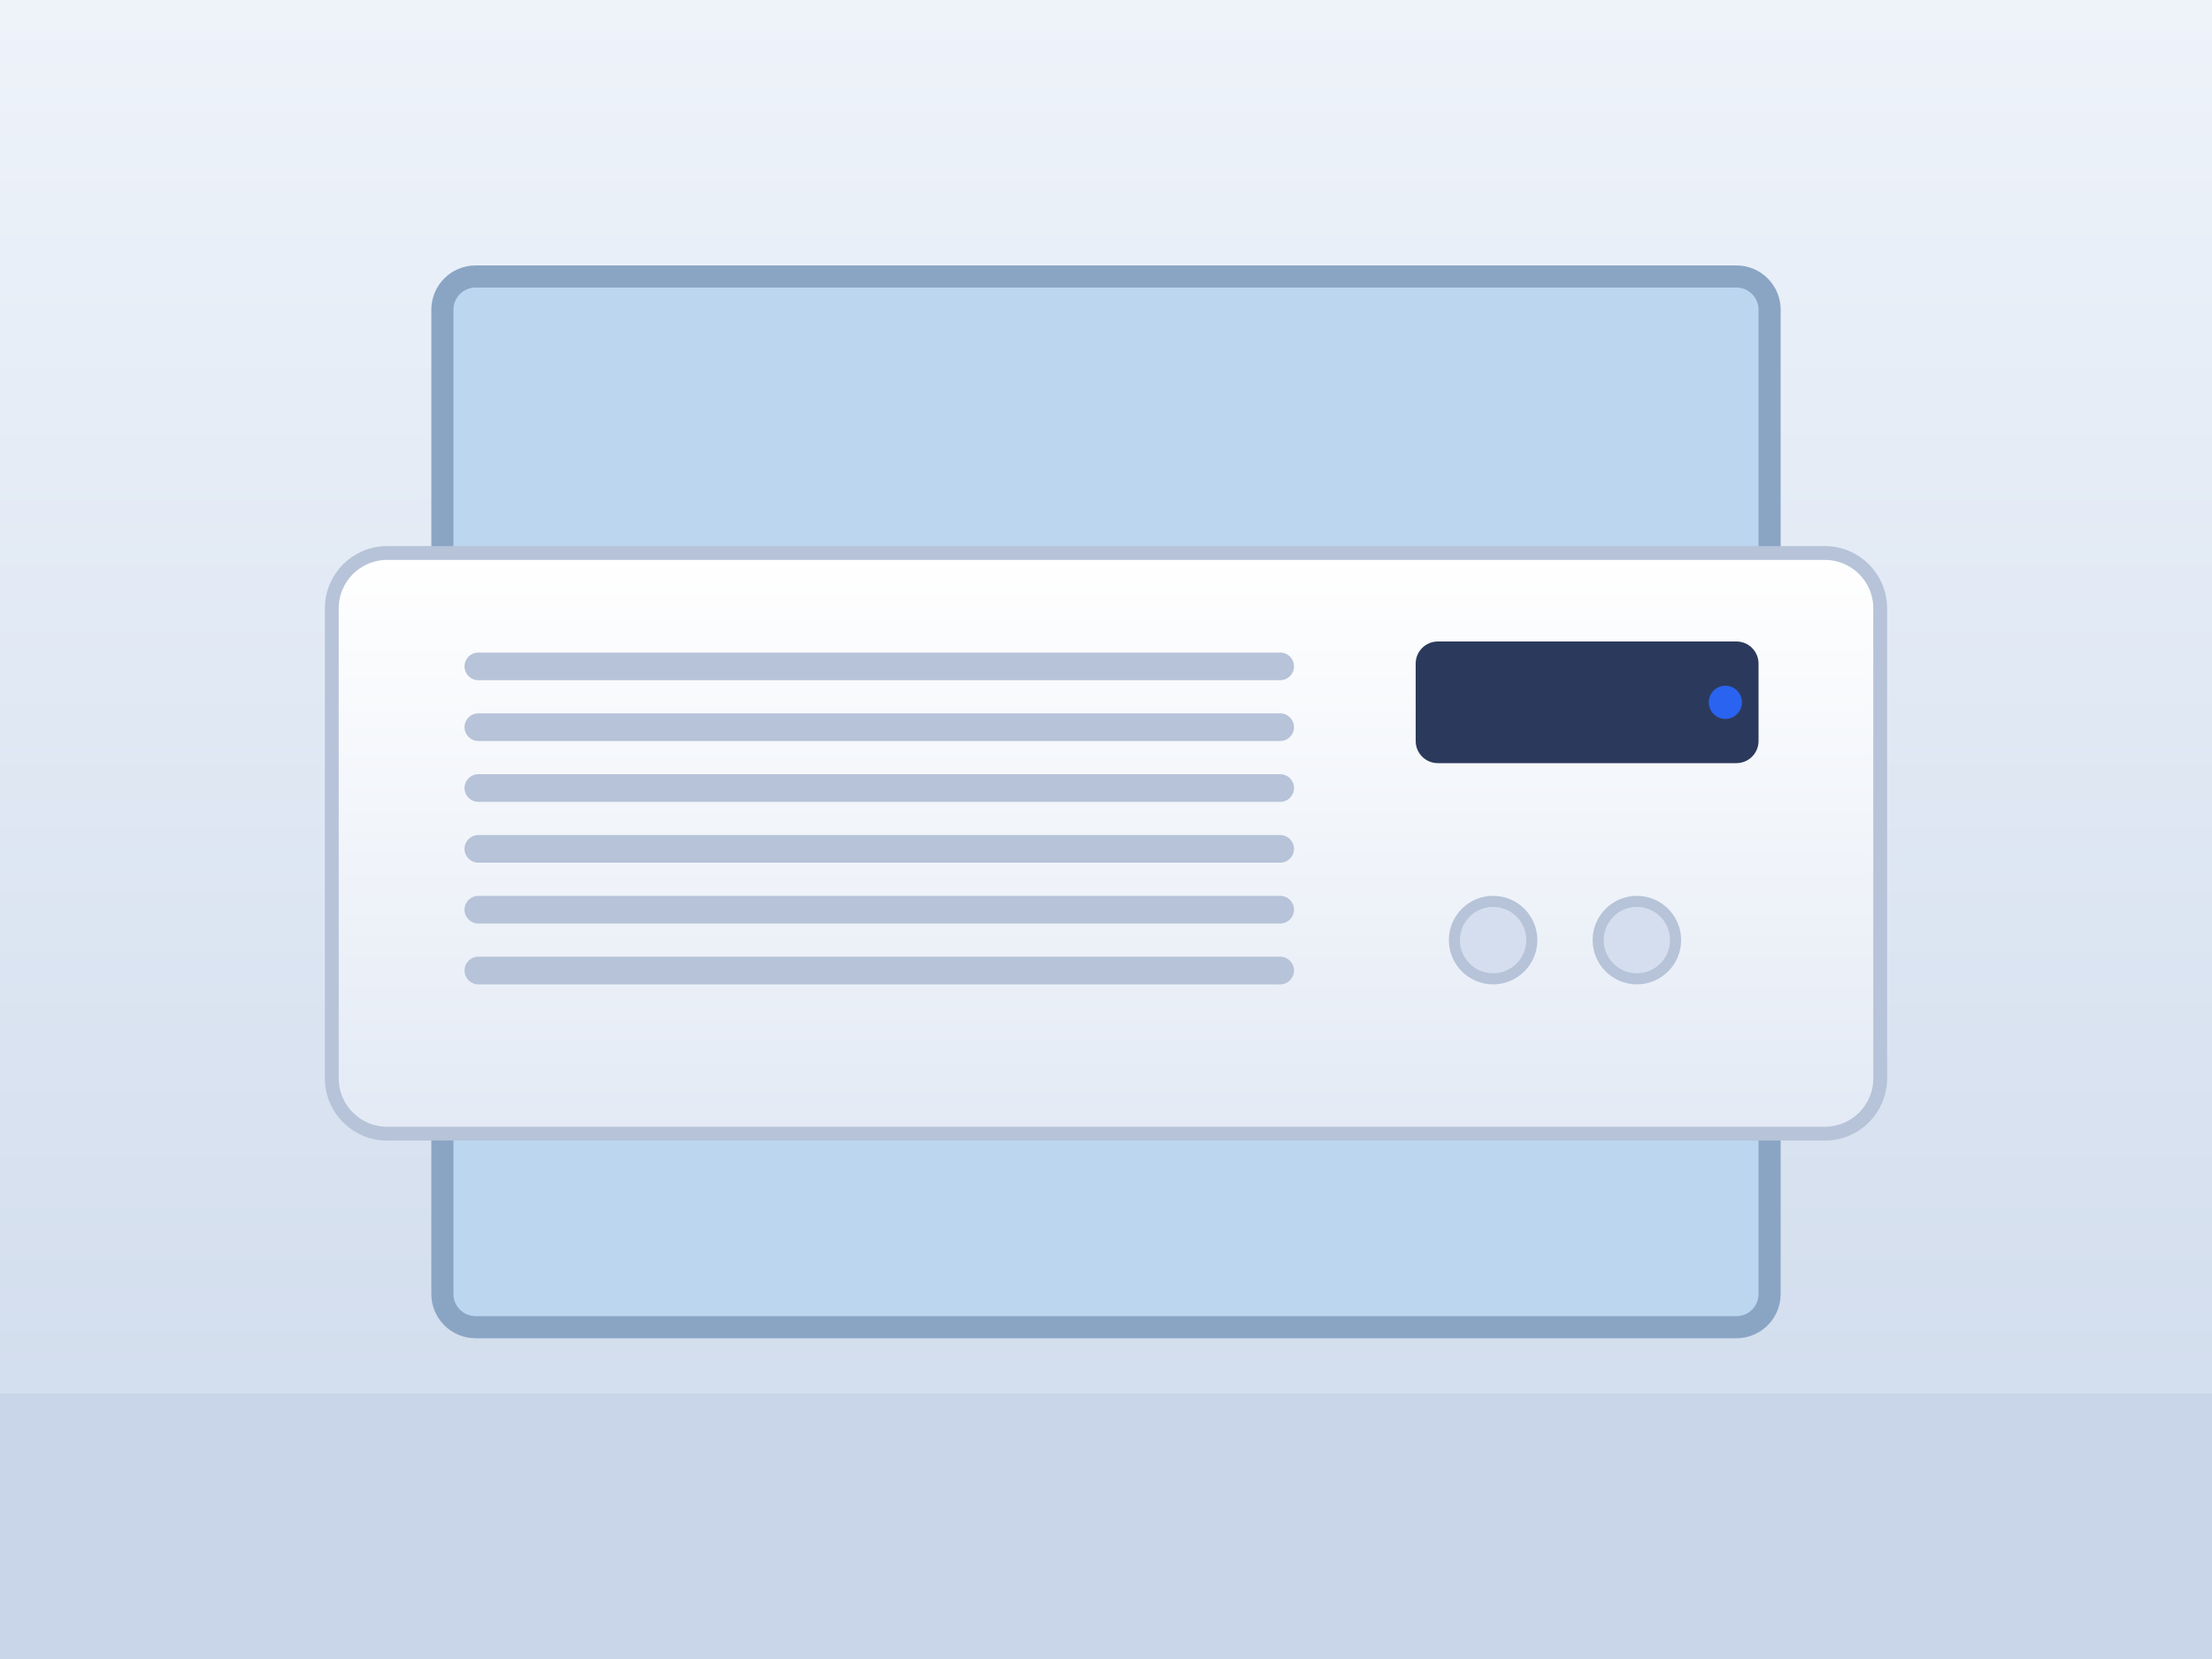
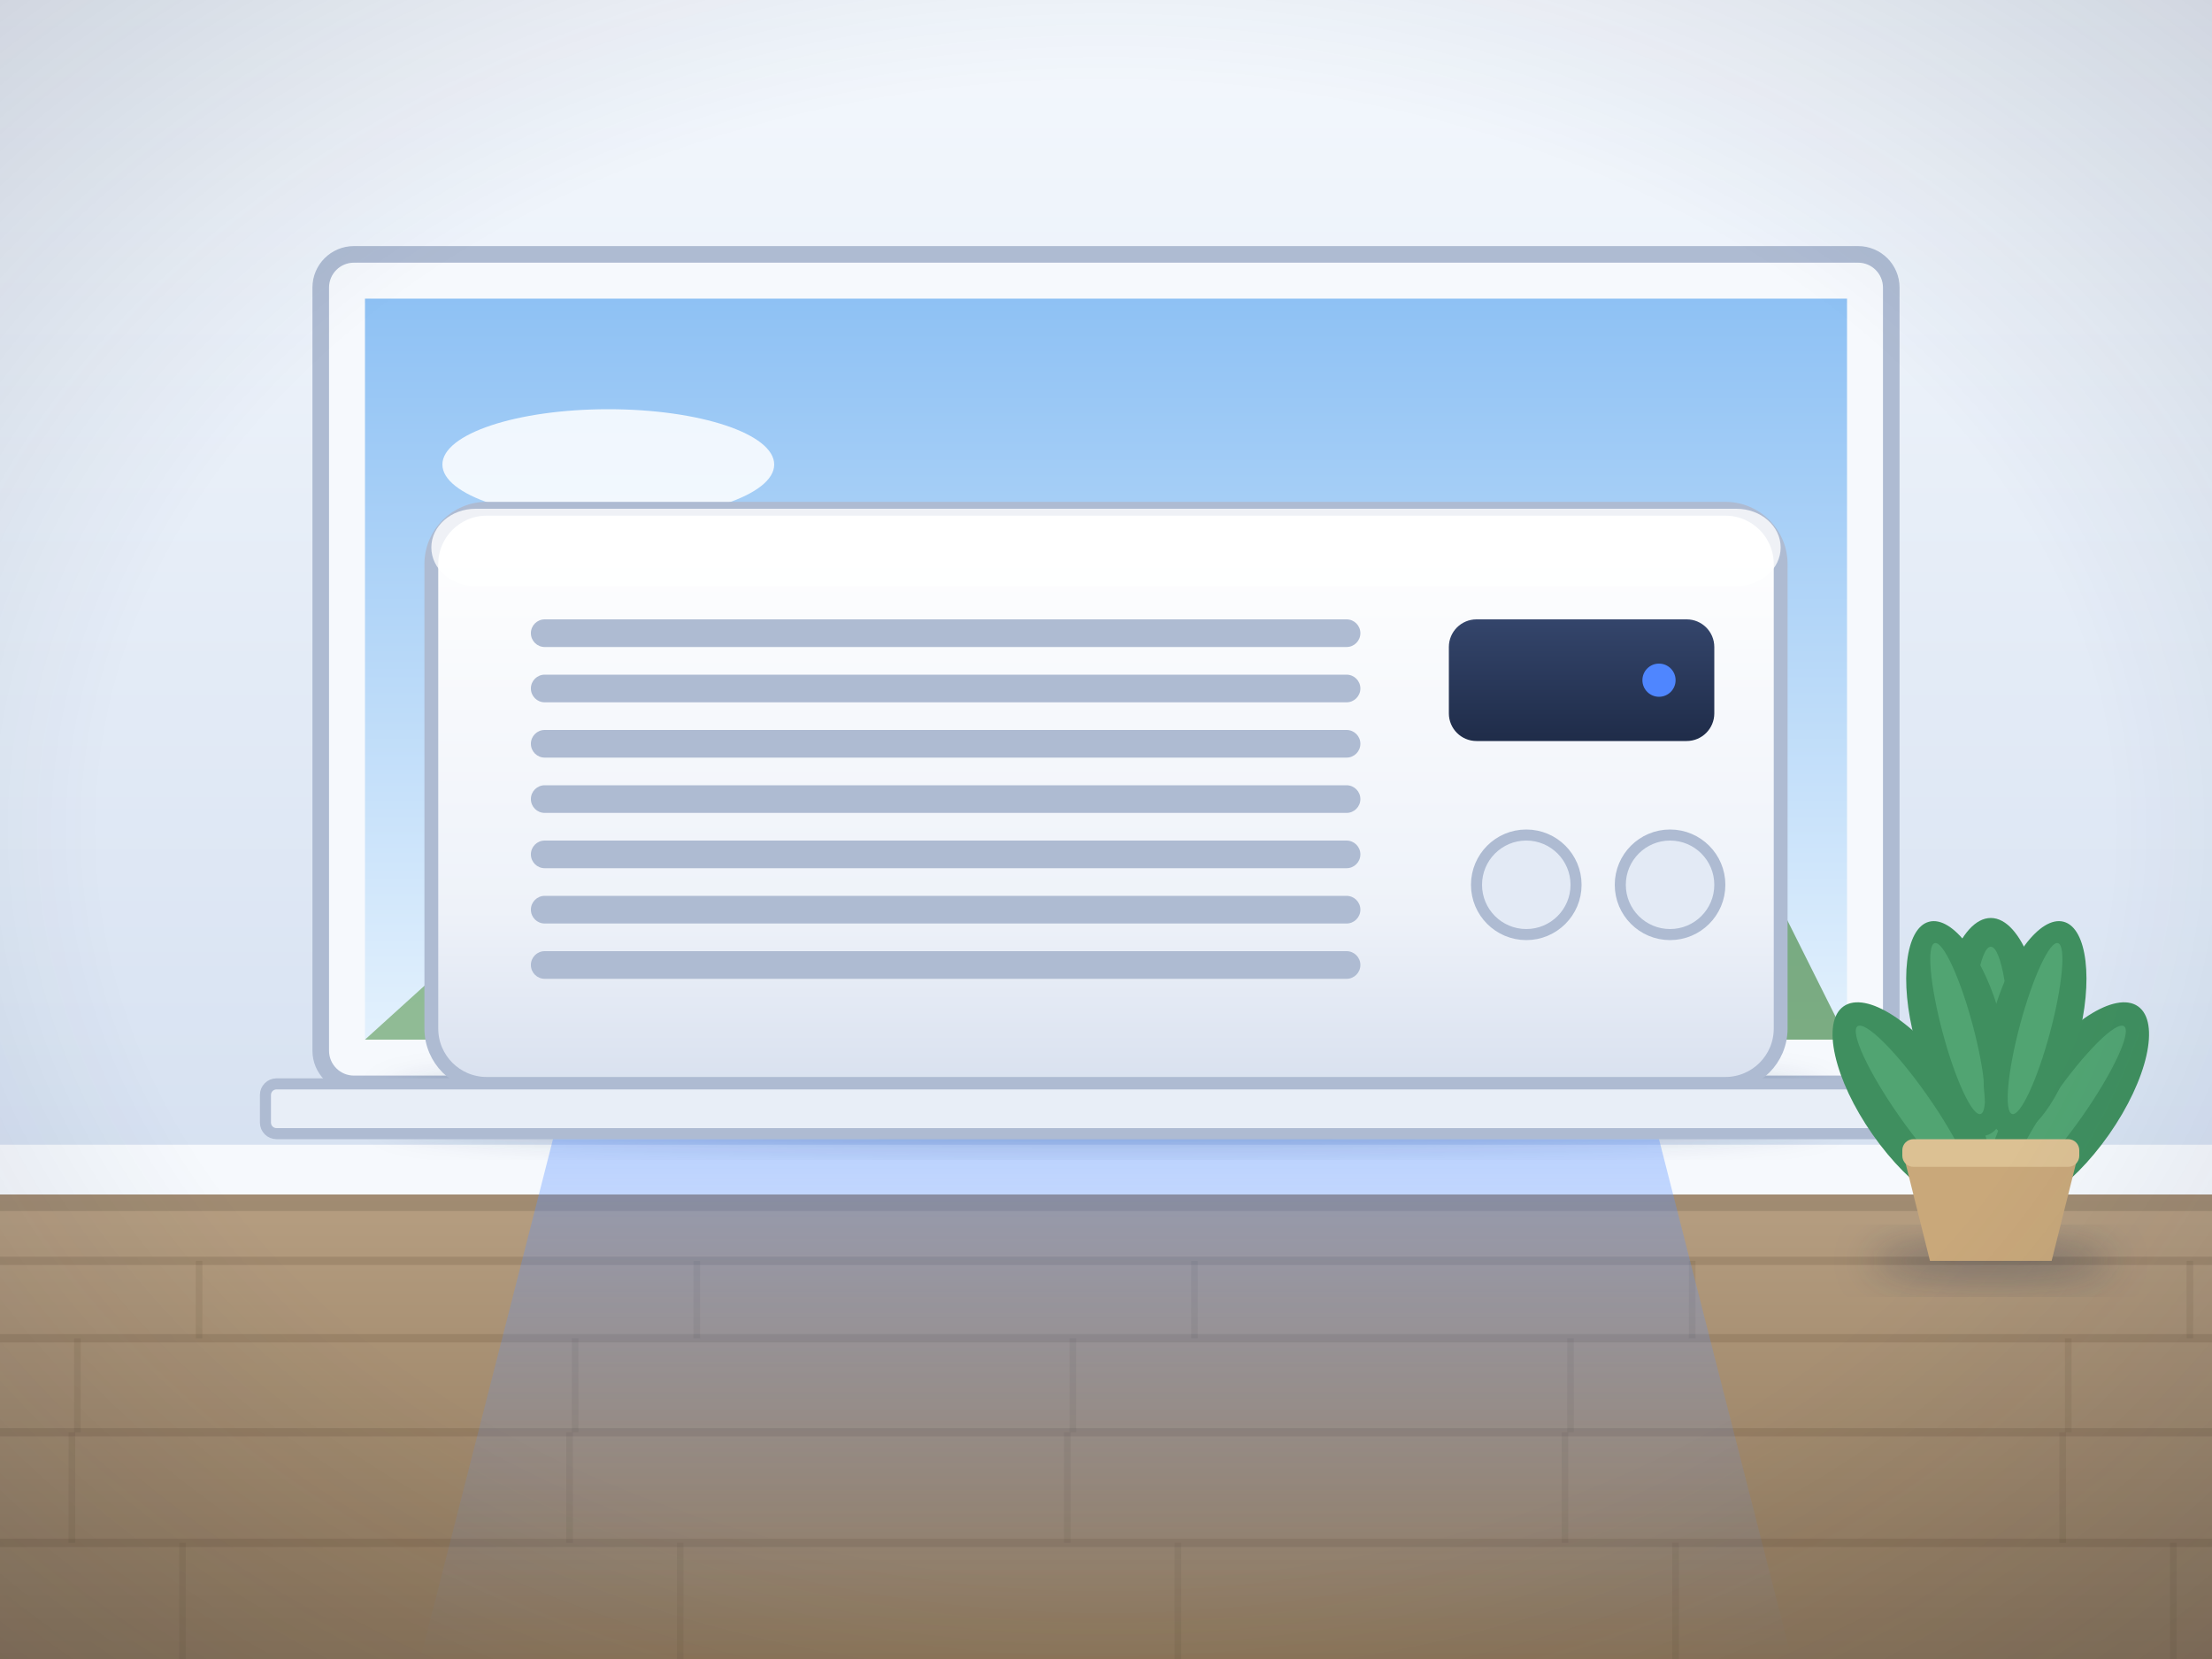
<svg xmlns="http://www.w3.org/2000/svg" viewBox="0 0 400 300" width="400" height="300">
  <defs>
-     <linearGradient id="bg" x1="0" y1="0" x2="0" y2="1">
-       <stop offset="0" stop-color="#eaf1fc" />
-       <stop offset="1" stop-color="#d6e2f4" />
+     <linearGradient id="wall" x1="0" y1="0" x2="0" y2="1">
+       <stop offset="0" stop-color="#f4f8fd" />
+       <stop offset="1" stop-color="#d6e1f1" />
+     </linearGradient>
+     <linearGradient id="floor" x1="0" y1="0" x2="0" y2="1">
+       <stop offset="0" stop-color="#b79f82" />
+       <stop offset="1" stop-color="#8d7659" />
    </linearGradient>
    <linearGradient id="body" x1="0" y1="0" x2="0" y2="1">
      <stop offset="0" stop-color="#ffffff" />
-       <stop offset="1" stop-color="#e3eaf5" />
+       <stop offset="0.7" stop-color="#eef2f9" />
+       <stop offset="1" stop-color="#d9e1ef" />
    </linearGradient>
-     <linearGradient id="wall" x1="0" y1="0" x2="0" y2="1">
-       <stop offset="0" stop-color="#eef3fa" />
-       <stop offset="1" stop-color="#d3deee" />
+     <linearGradient id="dark" x1="0" y1="0" x2="0" y2="1">
+       <stop offset="0" stop-color="#34456b" />
+       <stop offset="1" stop-color="#1f2c49" />
    </linearGradient>
-     <linearGradient id="floor" x1="0" y1="0" x2="0" y2="1">
-       <stop offset="0" stop-color="#9a8b78" />
-       <stop offset="1" stop-color="#76695a" />
+     <linearGradient id="air" x1="0" y1="0" x2="0" y2="1">
+       <stop offset="0" stop-color="#5a92ff" stop-opacity="0.38" />
+       <stop offset="1" stop-color="#5a92ff" stop-opacity="0" />
    </linearGradient>
+     <linearGradient id="airUp" x1="0" y1="1" x2="0" y2="0">
+       <stop offset="0" stop-color="#5a92ff" stop-opacity="0.38" />
+       <stop offset="1" stop-color="#5a92ff" stop-opacity="0" />
+     </linearGradient>
+     <linearGradient id="airL" x1="1" y1="0" x2="0" y2="0">
+       <stop offset="0" stop-color="#5a92ff" stop-opacity="0.38" />
+       <stop offset="1" stop-color="#5a92ff" stop-opacity="0" />
+     </linearGradient>
+     <linearGradient id="airR" x1="0" y1="0" x2="1" y2="0">
+       <stop offset="0" stop-color="#5a92ff" stop-opacity="0.38" />
+       <stop offset="1" stop-color="#5a92ff" stop-opacity="0" />
+     </linearGradient>
+     <linearGradient id="sky" x1="0" y1="0" x2="0" y2="1">
+       <stop offset="0" stop-color="#8ec1f4" />
+       <stop offset="1" stop-color="#e3f1fd" />
+     </linearGradient>
+     <linearGradient id="sun" x1="0" y1="0" x2="0" y2="1">
+       <stop offset="0" stop-color="#fff6d6" stop-opacity="0.75" />
+       <stop offset="1" stop-color="#fff6d6" stop-opacity="0" />
+     </linearGradient>
+     <linearGradient id="glass" x1="0" y1="0" x2="1" y2="1">
+       <stop offset="0" stop-color="#cfe6fb" />
+       <stop offset="1" stop-color="#8fb8e0" />
+     </linearGradient>
+     <linearGradient id="ceil" x1="0" y1="0" x2="0" y2="1">
+       <stop offset="0" stop-color="#e9eff8" />
+       <stop offset="1" stop-color="#d4dff0" />
+     </linearGradient>
+     <linearGradient id="metal" x1="0" y1="0" x2="1" y2="0">
+       <stop offset="0" stop-color="#dfe6f2" />
+       <stop offset="0.5" stop-color="#ffffff" />
+       <stop offset="1" stop-color="#cfd9ea" />
+     </linearGradient>
+     <radialGradient id="glow" cx="0.5" cy="0.5" r="0.5">
+       <stop offset="0" stop-color="#5a92ff" stop-opacity="0.35" />
+       <stop offset="1" stop-color="#5a92ff" stop-opacity="0" />
+     </radialGradient>
+     <radialGradient id="vig" cx="0.5" cy="0.5" r="0.75">
+       <stop offset="0.6" stop-color="#0b1d44" stop-opacity="0" />
+       <stop offset="1" stop-color="#0b1d44" stop-opacity="0.18" />
+     </radialGradient>
+     <filter id="blur" x="-30%" y="-30%" width="160%" height="160%">
+       <feGaussianBlur stdDeviation="3.5" />
+     </filter>
  </defs>
-   <rect width="400" height="300" fill="url(#bg)" />
-   <rect width="400" height="252" fill="url(#wall)" />
-   <rect y="252" width="400" height="48" fill="#c9d5e8" />
-   <rect x="80" y="50" width="240" height="190" rx="6" fill="#bcd6f0" stroke="#8aa5c4" stroke-width="4" />
-   <rect x="60" y="100" width="280" height="105" rx="10" fill="url(#body)" stroke="#b6c3d8" stroke-width="2.5" />
-   <rect x="84" y="118" width="150" height="5" rx="2.5" fill="#b6c3d8" />
-   <rect x="84" y="129" width="150" height="5" rx="2.5" fill="#b6c3d8" />
-   <rect x="84" y="140" width="150" height="5" rx="2.5" fill="#b6c3d8" />
-   <rect x="84" y="151" width="150" height="5" rx="2.5" fill="#b6c3d8" />
-   <rect x="84" y="162" width="150" height="5" rx="2.5" fill="#b6c3d8" />
-   <rect x="84" y="173" width="150" height="5" rx="2.5" fill="#b6c3d8" />
-   <rect x="256" y="116" width="62" height="22" rx="4" fill="#2b3a5c" />
-   <circle cx="270" cy="170" r="7" fill="#d5deee" stroke="#b6c3d8" stroke-width="2" />
-   <circle cx="296" cy="170" r="7" fill="#d5deee" stroke="#b6c3d8" stroke-width="2" />
-   <circle cx="312" cy="127" r="3" fill="#2a63f0" />
+   <rect width="400" height="214" fill="url(#wall)" />
+   <rect y="214" width="400" height="86" fill="url(#floor)" />
+   <rect y="207" width="400" height="9" fill="#f6f9fd" />
+   <rect y="216" width="400" height="3" fill="#000" opacity="0.12" />
+   <line x1="0" y1="228" x2="400" y2="228" stroke="#5a4630" stroke-opacity="0.18" stroke-width="1.5" />
+   <line x1="36" y1="228" x2="36" y2="242" stroke="#5a4630" stroke-opacity="0.12" stroke-width="1.2" />
+   <line x1="126" y1="228" x2="126" y2="242" stroke="#5a4630" stroke-opacity="0.12" stroke-width="1.2" />
+   <line x1="216" y1="228" x2="216" y2="242" stroke="#5a4630" stroke-opacity="0.12" stroke-width="1.2" />
+   <line x1="306" y1="228" x2="306" y2="242" stroke="#5a4630" stroke-opacity="0.12" stroke-width="1.2" />
+   <line x1="396" y1="228" x2="396" y2="242" stroke="#5a4630" stroke-opacity="0.12" stroke-width="1.2" />
+   <line x1="0" y1="242" x2="400" y2="242" stroke="#5a4630" stroke-opacity="0.18" stroke-width="1.5" />
+   <line x1="14" y1="242" x2="14" y2="259" stroke="#5a4630" stroke-opacity="0.12" stroke-width="1.2" />
+   <line x1="104" y1="242" x2="104" y2="259" stroke="#5a4630" stroke-opacity="0.12" stroke-width="1.2" />
+   <line x1="194" y1="242" x2="194" y2="259" stroke="#5a4630" stroke-opacity="0.12" stroke-width="1.2" />
+   <line x1="284" y1="242" x2="284" y2="259" stroke="#5a4630" stroke-opacity="0.12" stroke-width="1.2" />
+   <line x1="374" y1="242" x2="374" y2="259" stroke="#5a4630" stroke-opacity="0.12" stroke-width="1.2" />
+   <line x1="0" y1="259" x2="400" y2="259" stroke="#5a4630" stroke-opacity="0.18" stroke-width="1.5" />
+   <line x1="13" y1="259" x2="13" y2="279" stroke="#5a4630" stroke-opacity="0.12" stroke-width="1.2" />
+   <line x1="103" y1="259" x2="103" y2="279" stroke="#5a4630" stroke-opacity="0.12" stroke-width="1.2" />
+   <line x1="193" y1="259" x2="193" y2="279" stroke="#5a4630" stroke-opacity="0.12" stroke-width="1.2" />
+   <line x1="283" y1="259" x2="283" y2="279" stroke="#5a4630" stroke-opacity="0.12" stroke-width="1.2" />
+   <line x1="373" y1="259" x2="373" y2="279" stroke="#5a4630" stroke-opacity="0.12" stroke-width="1.2" />
+   <line x1="0" y1="279" x2="400" y2="279" stroke="#5a4630" stroke-opacity="0.18" stroke-width="1.5" />
+   <line x1="33" y1="279" x2="33" y2="302" stroke="#5a4630" stroke-opacity="0.12" stroke-width="1.2" />
+   <line x1="123" y1="279" x2="123" y2="302" stroke="#5a4630" stroke-opacity="0.12" stroke-width="1.2" />
+   <line x1="213" y1="279" x2="213" y2="302" stroke="#5a4630" stroke-opacity="0.12" stroke-width="1.2" />
+   <line x1="303" y1="279" x2="303" y2="302" stroke="#5a4630" stroke-opacity="0.12" stroke-width="1.2" />
+   <line x1="393" y1="279" x2="393" y2="302" stroke="#5a4630" stroke-opacity="0.12" stroke-width="1.2" />
+   <rect x="58" y="46" width="284" height="150" rx="6" fill="#f6f9fd" stroke="#aebbd2" stroke-width="3" />
+   <rect x="66" y="54" width="268" height="134" fill="url(#sky)" />
+   <ellipse cx="110" cy="84" rx="30" ry="10" fill="#fff" opacity="0.85" />
+   <polygon points="66,188 130,130 190,188" fill="#7cae7a" opacity="0.8" />
+   <polygon points="250,188 300,120 334,188" fill="#69a06c" opacity="0.85" />
+   <ellipse cx="200" cy="200" rx="130" ry="6" fill="#1b2b4a" opacity="0.35" filter="url(#blur)" />
+   <rect x="78" y="92" width="244" height="104" rx="10" fill="url(#body)" stroke="#aebbd2" stroke-width="2.5" />
+   <rect x="78" y="92" width="244" height="14" rx="8" fill="#fff" opacity="0.8" />
+   <rect x="96" y="112" width="150" height="5" rx="2.5" fill="#aebbd2" />
+   <rect x="96" y="122" width="150" height="5" rx="2.5" fill="#aebbd2" />
+   <rect x="96" y="132" width="150" height="5" rx="2.5" fill="#aebbd2" />
+   <rect x="96" y="142" width="150" height="5" rx="2.5" fill="#aebbd2" />
+   <rect x="96" y="152" width="150" height="5" rx="2.5" fill="#aebbd2" />
+   <rect x="96" y="162" width="150" height="5" rx="2.5" fill="#aebbd2" />
+   <rect x="96" y="172" width="150" height="5" rx="2.5" fill="#aebbd2" />
+   <rect x="262" y="112" width="48" height="22" rx="5" fill="url(#dark)" />
+   <circle cx="300" cy="123" r="3" fill="#4f86ff" />
+   <circle cx="276" cy="160" r="9" fill="#e3eaf5" stroke="#aebbd2" stroke-width="2" />
+   <circle cx="302" cy="160" r="9" fill="#e3eaf5" stroke="#aebbd2" stroke-width="2" />
+   <rect x="48" y="196" width="304" height="9" rx="2" fill="#e8eef7" stroke="#aebbd2" stroke-width="2" />
+   <polygon points="100,206 300,206 324,300 76,300" fill="url(#air)" />
+   <ellipse cx="360" cy="228" rx="22.0" ry="4.0" fill="#1b2b4a" opacity="0.3" filter="url(#blur)" />
+   <ellipse cx="360.0" cy="192.0" rx="10.0" ry="26.0" fill="#3f8f5f" transform="rotate(0 360.0 192.0)" />
+   <ellipse cx="360.0" cy="192.0" rx="3.5" ry="20.8" fill="#58ad7a" opacity="0.7" transform="rotate(0 360.0 192.0)" />
+   <ellipse cx="346.0" cy="200.0" rx="9.0" ry="22.0" fill="#3f8f5f" transform="rotate(-35 346.0 200.0)" />
+   <ellipse cx="346.0" cy="200.0" rx="3.15" ry="17.6" fill="#58ad7a" opacity="0.7" transform="rotate(-35 346.0 200.0)" />
+   <ellipse cx="374.0" cy="200.0" rx="9.0" ry="22.0" fill="#3f8f5f" transform="rotate(35 374.0 200.0)" />
+   <ellipse cx="374.0" cy="200.0" rx="3.15" ry="17.6" fill="#58ad7a" opacity="0.7" transform="rotate(35 374.0 200.0)" />
+   <ellipse cx="354.0" cy="186.0" rx="8.0" ry="20.0" fill="#3f8f5f" transform="rotate(-15 354.0 186.0)" />
+   <ellipse cx="354.0" cy="186.0" rx="2.8" ry="16.0" fill="#58ad7a" opacity="0.7" transform="rotate(-15 354.0 186.0)" />
+   <ellipse cx="368.0" cy="186.0" rx="8.0" ry="20.0" fill="#3f8f5f" transform="rotate(15 368.0 186.0)" />
+   <ellipse cx="368.0" cy="186.0" rx="2.8" ry="16.0" fill="#58ad7a" opacity="0.7" transform="rotate(15 368.0 186.0)" />
+   <path d="M344.0 208.0 h32.0 l-5.0 20.0 h-22.0 z" fill="#c9a87a" />
+   <rect x="344.0" y="206.0" width="32.0" height="5.0" rx="2" fill="#dcc193" />
+   <rect width="400" height="300" fill="url(#vig)" />
</svg>
